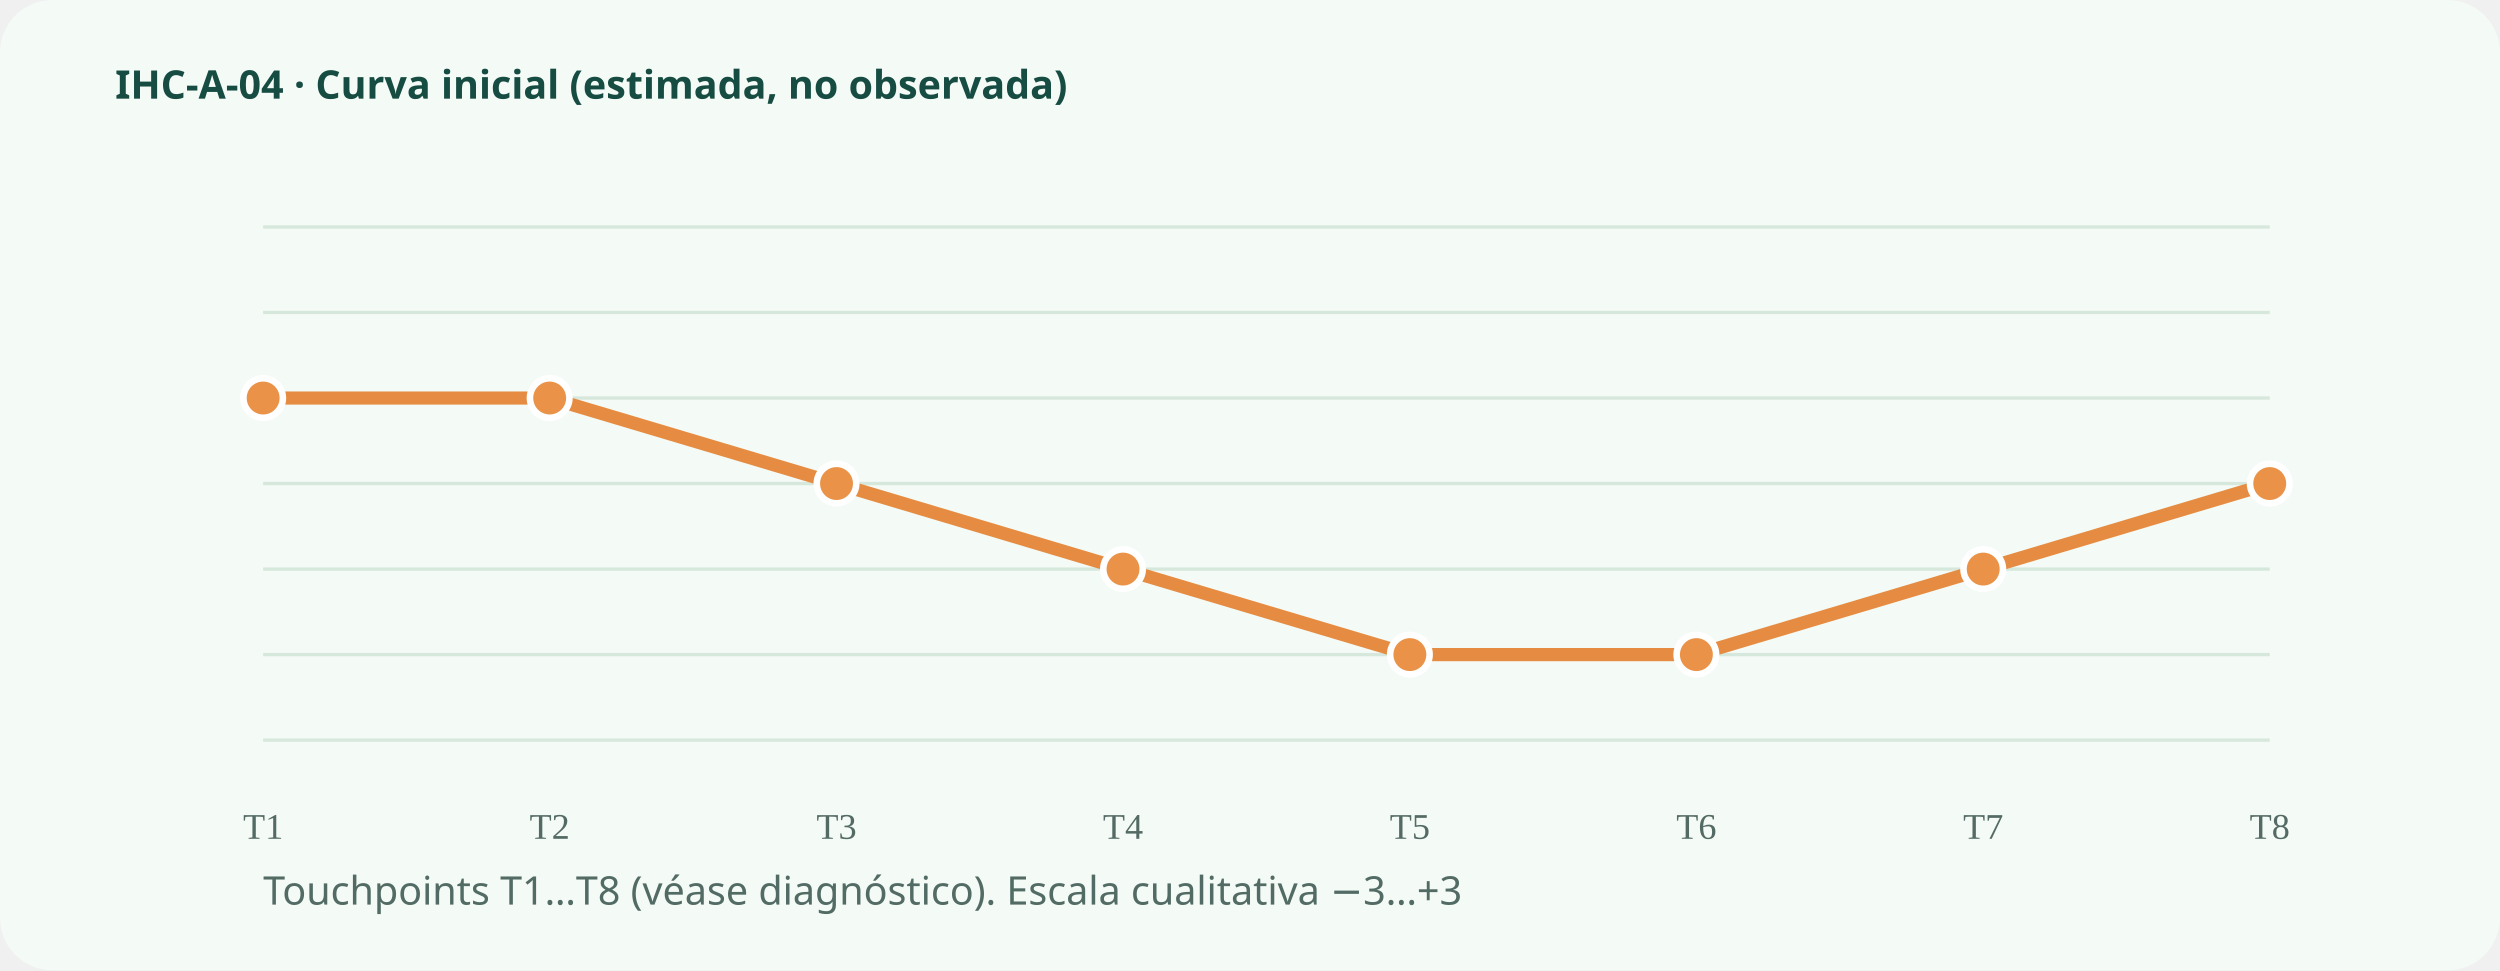
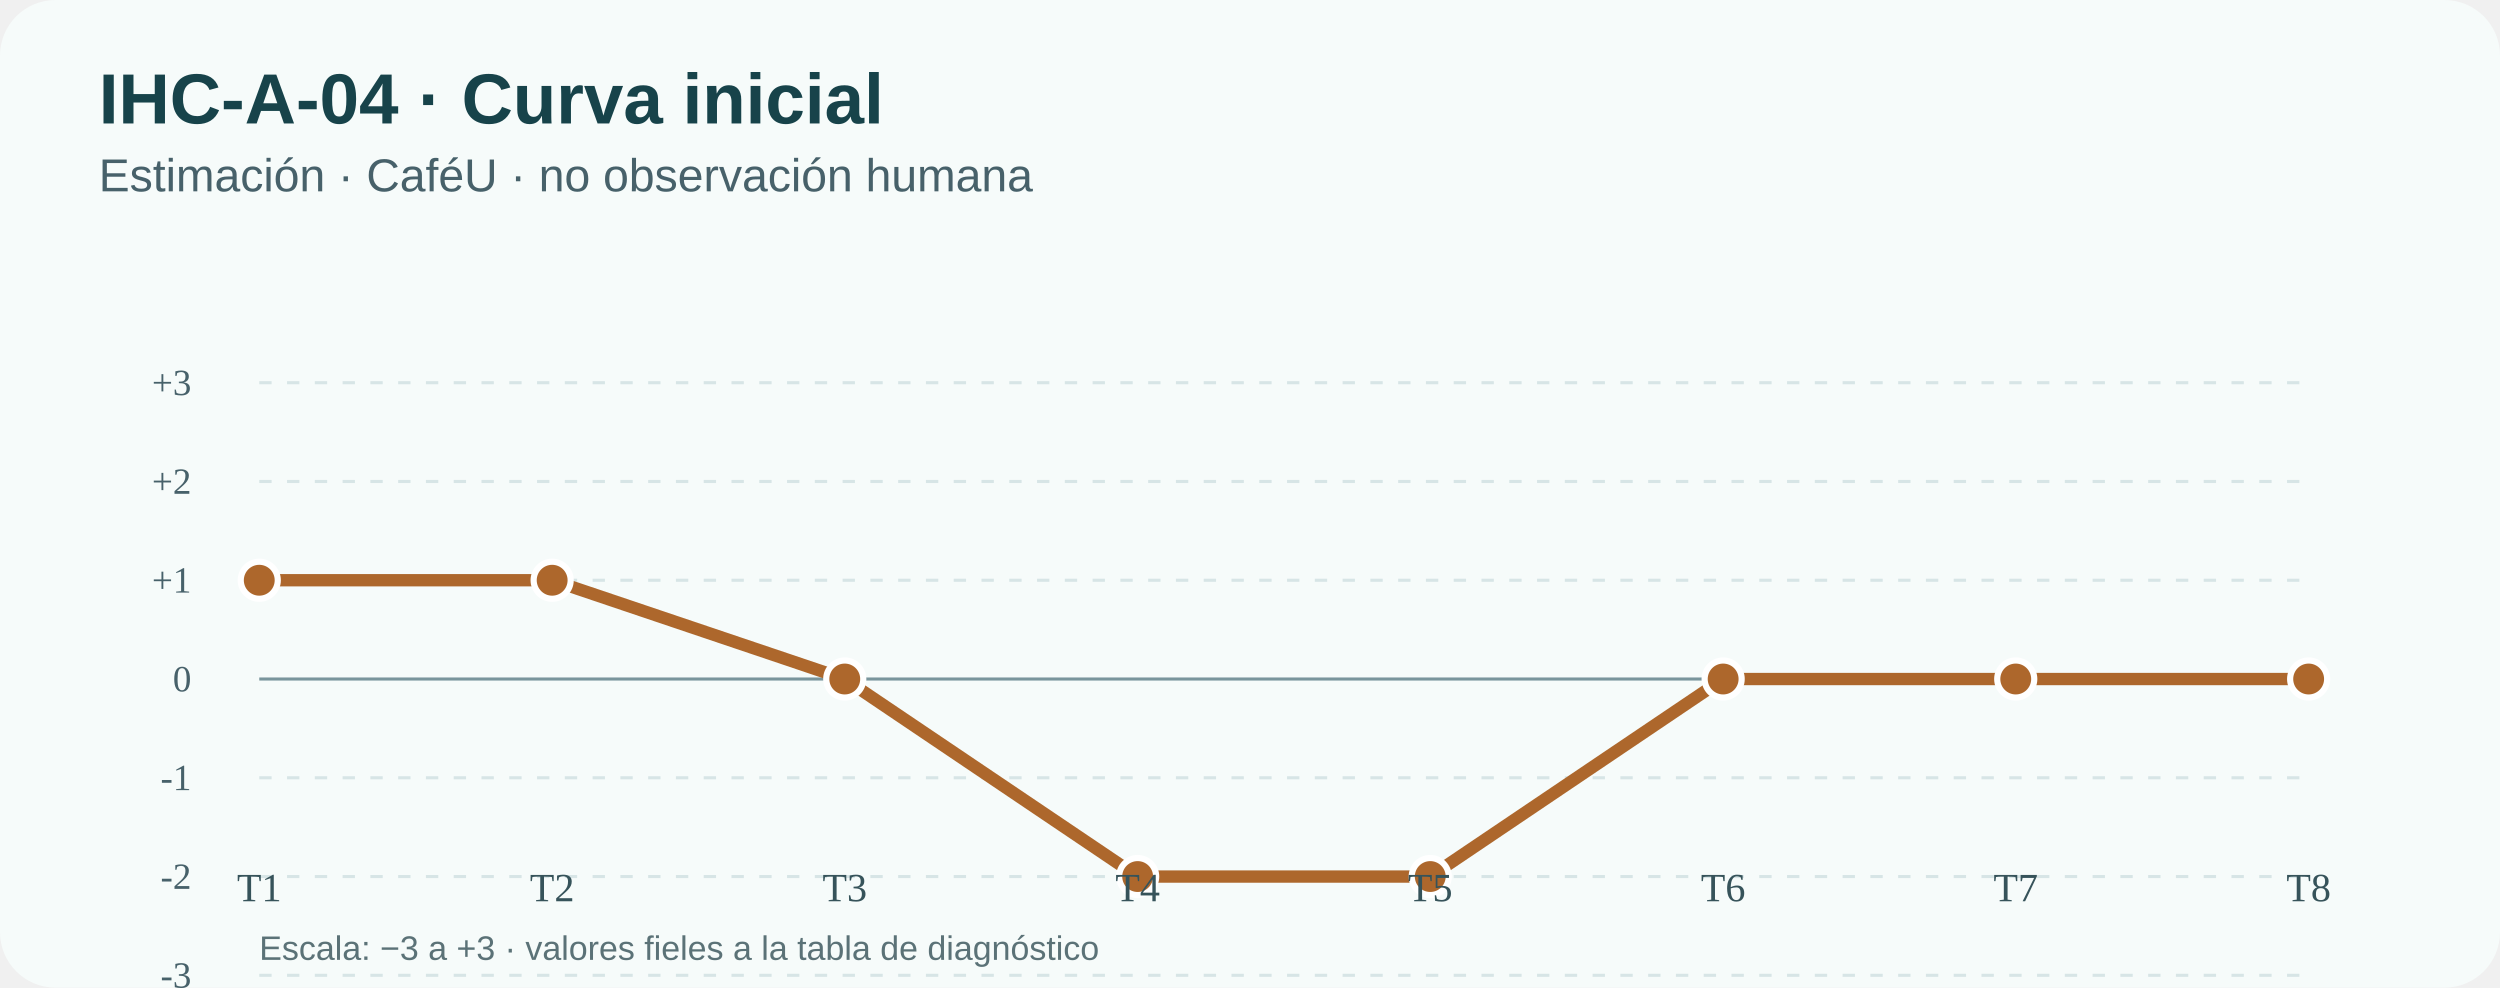
- <svg xmlns="http://www.w3.org/2000/svg" width="760" height="295" viewBox="0 0 760 295">
-   <rect width="100%" height="100%" rx="16" fill="#f4faf5" />
-   <text x="35" y="30" font-family="sans-serif" font-weight="bold" fill="#164c42">IHC-A-04 · Curva inicial (estimada, no observada)</text>
-   <g stroke="#d6e7db">
-     <line x1="80" x2="690" y1="225" y2="225" />
-     <line x1="80" x2="690" y1="199" y2="199" />
-     <line x1="80" x2="690" y1="173" y2="173" />
-     <line x1="80" x2="690" y1="147" y2="147" />
-     <line x1="80" x2="690" y1="121" y2="121" />
-     <line x1="80" x2="690" y1="95" y2="95" />
-     <line x1="80" x2="690" y1="69" y2="69" />
-   </g>
-   <polyline fill="none" stroke="#e58c42" stroke-width="4" stroke-linecap="round" stroke-linejoin="round" points="80.0,121.0 167.1,121.0 254.3,147.0 341.4,173.0 428.6,199.0 515.7,199.0 602.9,173.0 690.0,147.0" />
-   <circle cx="80.0" cy="121.0" r="6" fill="#ea9348" stroke="#fff" stroke-width="2" />
-   <circle cx="167.1" cy="121.0" r="6" fill="#ea9348" stroke="#fff" stroke-width="2" />
-   <circle cx="254.3" cy="147.0" r="6" fill="#ea9348" stroke="#fff" stroke-width="2" />
-   <circle cx="341.4" cy="173.0" r="6" fill="#ea9348" stroke="#fff" stroke-width="2" />
-   <circle cx="428.6" cy="199.0" r="6" fill="#ea9348" stroke="#fff" stroke-width="2" />
-   <circle cx="515.7" cy="199.0" r="6" fill="#ea9348" stroke="#fff" stroke-width="2" />
-   <circle cx="602.9" cy="173.0" r="6" fill="#ea9348" stroke="#fff" stroke-width="2" />
-   <circle cx="690.0" cy="147.0" r="6" fill="#ea9348" stroke="#fff" stroke-width="2" />
-   <text x="80.0" y="255" text-anchor="middle" font-size="11" fill="#546b65">T1</text>
-   <text x="167.1" y="255" text-anchor="middle" font-size="11" fill="#546b65">T2</text>
-   <text x="254.3" y="255" text-anchor="middle" font-size="11" fill="#546b65">T3</text>
-   <text x="341.4" y="255" text-anchor="middle" font-size="11" fill="#546b65">T4</text>
-   <text x="428.6" y="255" text-anchor="middle" font-size="11" fill="#546b65">T5</text>
-   <text x="515.7" y="255" text-anchor="middle" font-size="11" fill="#546b65">T6</text>
-   <text x="602.9" y="255" text-anchor="middle" font-size="11" fill="#546b65">T7</text>
-   <text x="690.0" y="255" text-anchor="middle" font-size="11" fill="#546b65">T8</text>
-   <text x="80" y="275" font-family="sans-serif" font-size="12" fill="#526b64">Touchpoints T1…T8 (véase diagnóstico). Escala cualitativa −3…+3</text>
+ <svg xmlns="http://www.w3.org/2000/svg" width="810" height="320" viewBox="0 0 810 320" role="img" aria-labelledby="title description" data-emotions="+1,+1,0,-2,-2,0,0,0">
+   <rect width="810" height="320" rx="18" fill="#f6fbfa" />
+   <text x="32" y="40" font-family="Arial,sans-serif" font-size="23" font-weight="bold" fill="#17434a">IHC-A-04 · Curva inicial</text>
+   <text x="32" y="62" font-family="Arial,sans-serif" font-size="15" fill="#47616a">Estimación · CaféU · no observación humana</text>
+   <line x1="84" y1="316" x2="748" y2="316" stroke="#d7e5e6" stroke-dasharray="4 5" />
+   <text x="62" y="320" text-anchor="end" font-size="12" fill="#47616a">-3</text>
+   <line x1="84" y1="284" x2="748" y2="284" stroke="#d7e5e6" stroke-dasharray="4 5" />
+   <text x="62" y="288" text-anchor="end" font-size="12" fill="#47616a">-2</text>
+   <line x1="84" y1="252" x2="748" y2="252" stroke="#d7e5e6" stroke-dasharray="4 5" />
+   <text x="62" y="256" text-anchor="end" font-size="12" fill="#47616a">-1</text>
+   <line x1="84" y1="220" x2="748" y2="220" stroke="#79959c" stroke-dasharray="0" />
+   <text x="62" y="224" text-anchor="end" font-size="12" fill="#47616a">0</text>
+   <line x1="84" y1="188" x2="748" y2="188" stroke="#d7e5e6" stroke-dasharray="4 5" />
+   <text x="62" y="192" text-anchor="end" font-size="12" fill="#47616a">+1</text>
+   <line x1="84" y1="156" x2="748" y2="156" stroke="#d7e5e6" stroke-dasharray="4 5" />
+   <text x="62" y="160" text-anchor="end" font-size="12" fill="#47616a">+2</text>
+   <line x1="84" y1="124" x2="748" y2="124" stroke="#d7e5e6" stroke-dasharray="4 5" />
+   <text x="62" y="128" text-anchor="end" font-size="12" fill="#47616a">+3</text>
+   <polyline fill="none" stroke="#ad672c" stroke-width="4" stroke-linejoin="round" stroke-linecap="round" points="84.0,188.0 178.9,188.0 273.7,220.0 368.6,284.0 463.4,284.0 558.3,220.0 653.1,220.0 748.0,220.0" />
+   <circle cx="84.0" cy="188.0" r="6" fill="#ad672c" stroke="#fff" stroke-width="2" />
+   <text x="84.0" y="292" text-anchor="middle" font-size="13" fill="#36535a">T1</text>
+   <circle cx="178.9" cy="188.0" r="6" fill="#ad672c" stroke="#fff" stroke-width="2" />
+   <text x="178.9" y="292" text-anchor="middle" font-size="13" fill="#36535a">T2</text>
+   <circle cx="273.7" cy="220.0" r="6" fill="#ad672c" stroke="#fff" stroke-width="2" />
+   <text x="273.7" y="292" text-anchor="middle" font-size="13" fill="#36535a">T3</text>
+   <circle cx="368.6" cy="284.0" r="6" fill="#ad672c" stroke="#fff" stroke-width="2" />
+   <text x="368.6" y="292" text-anchor="middle" font-size="13" fill="#36535a">T4</text>
+   <circle cx="463.4" cy="284.0" r="6" fill="#ad672c" stroke="#fff" stroke-width="2" />
+   <text x="463.4" y="292" text-anchor="middle" font-size="13" fill="#36535a">T5</text>
+   <circle cx="558.3" cy="220.0" r="6" fill="#ad672c" stroke="#fff" stroke-width="2" />
+   <text x="558.3" y="292" text-anchor="middle" font-size="13" fill="#36535a">T6</text>
+   <circle cx="653.1" cy="220.0" r="6" fill="#ad672c" stroke="#fff" stroke-width="2" />
+   <text x="653.1" y="292" text-anchor="middle" font-size="13" fill="#36535a">T7</text>
+   <circle cx="748.0" cy="220.0" r="6" fill="#ad672c" stroke="#fff" stroke-width="2" />
+   <text x="748.0" y="292" text-anchor="middle" font-size="13" fill="#36535a">T8</text>
+   <text x="84" y="311" font-family="Arial,sans-serif" font-size="11" fill="#5b7277">Escala: −3 a +3 · valores fieles a la tabla de diagnóstico</text>
</svg>
